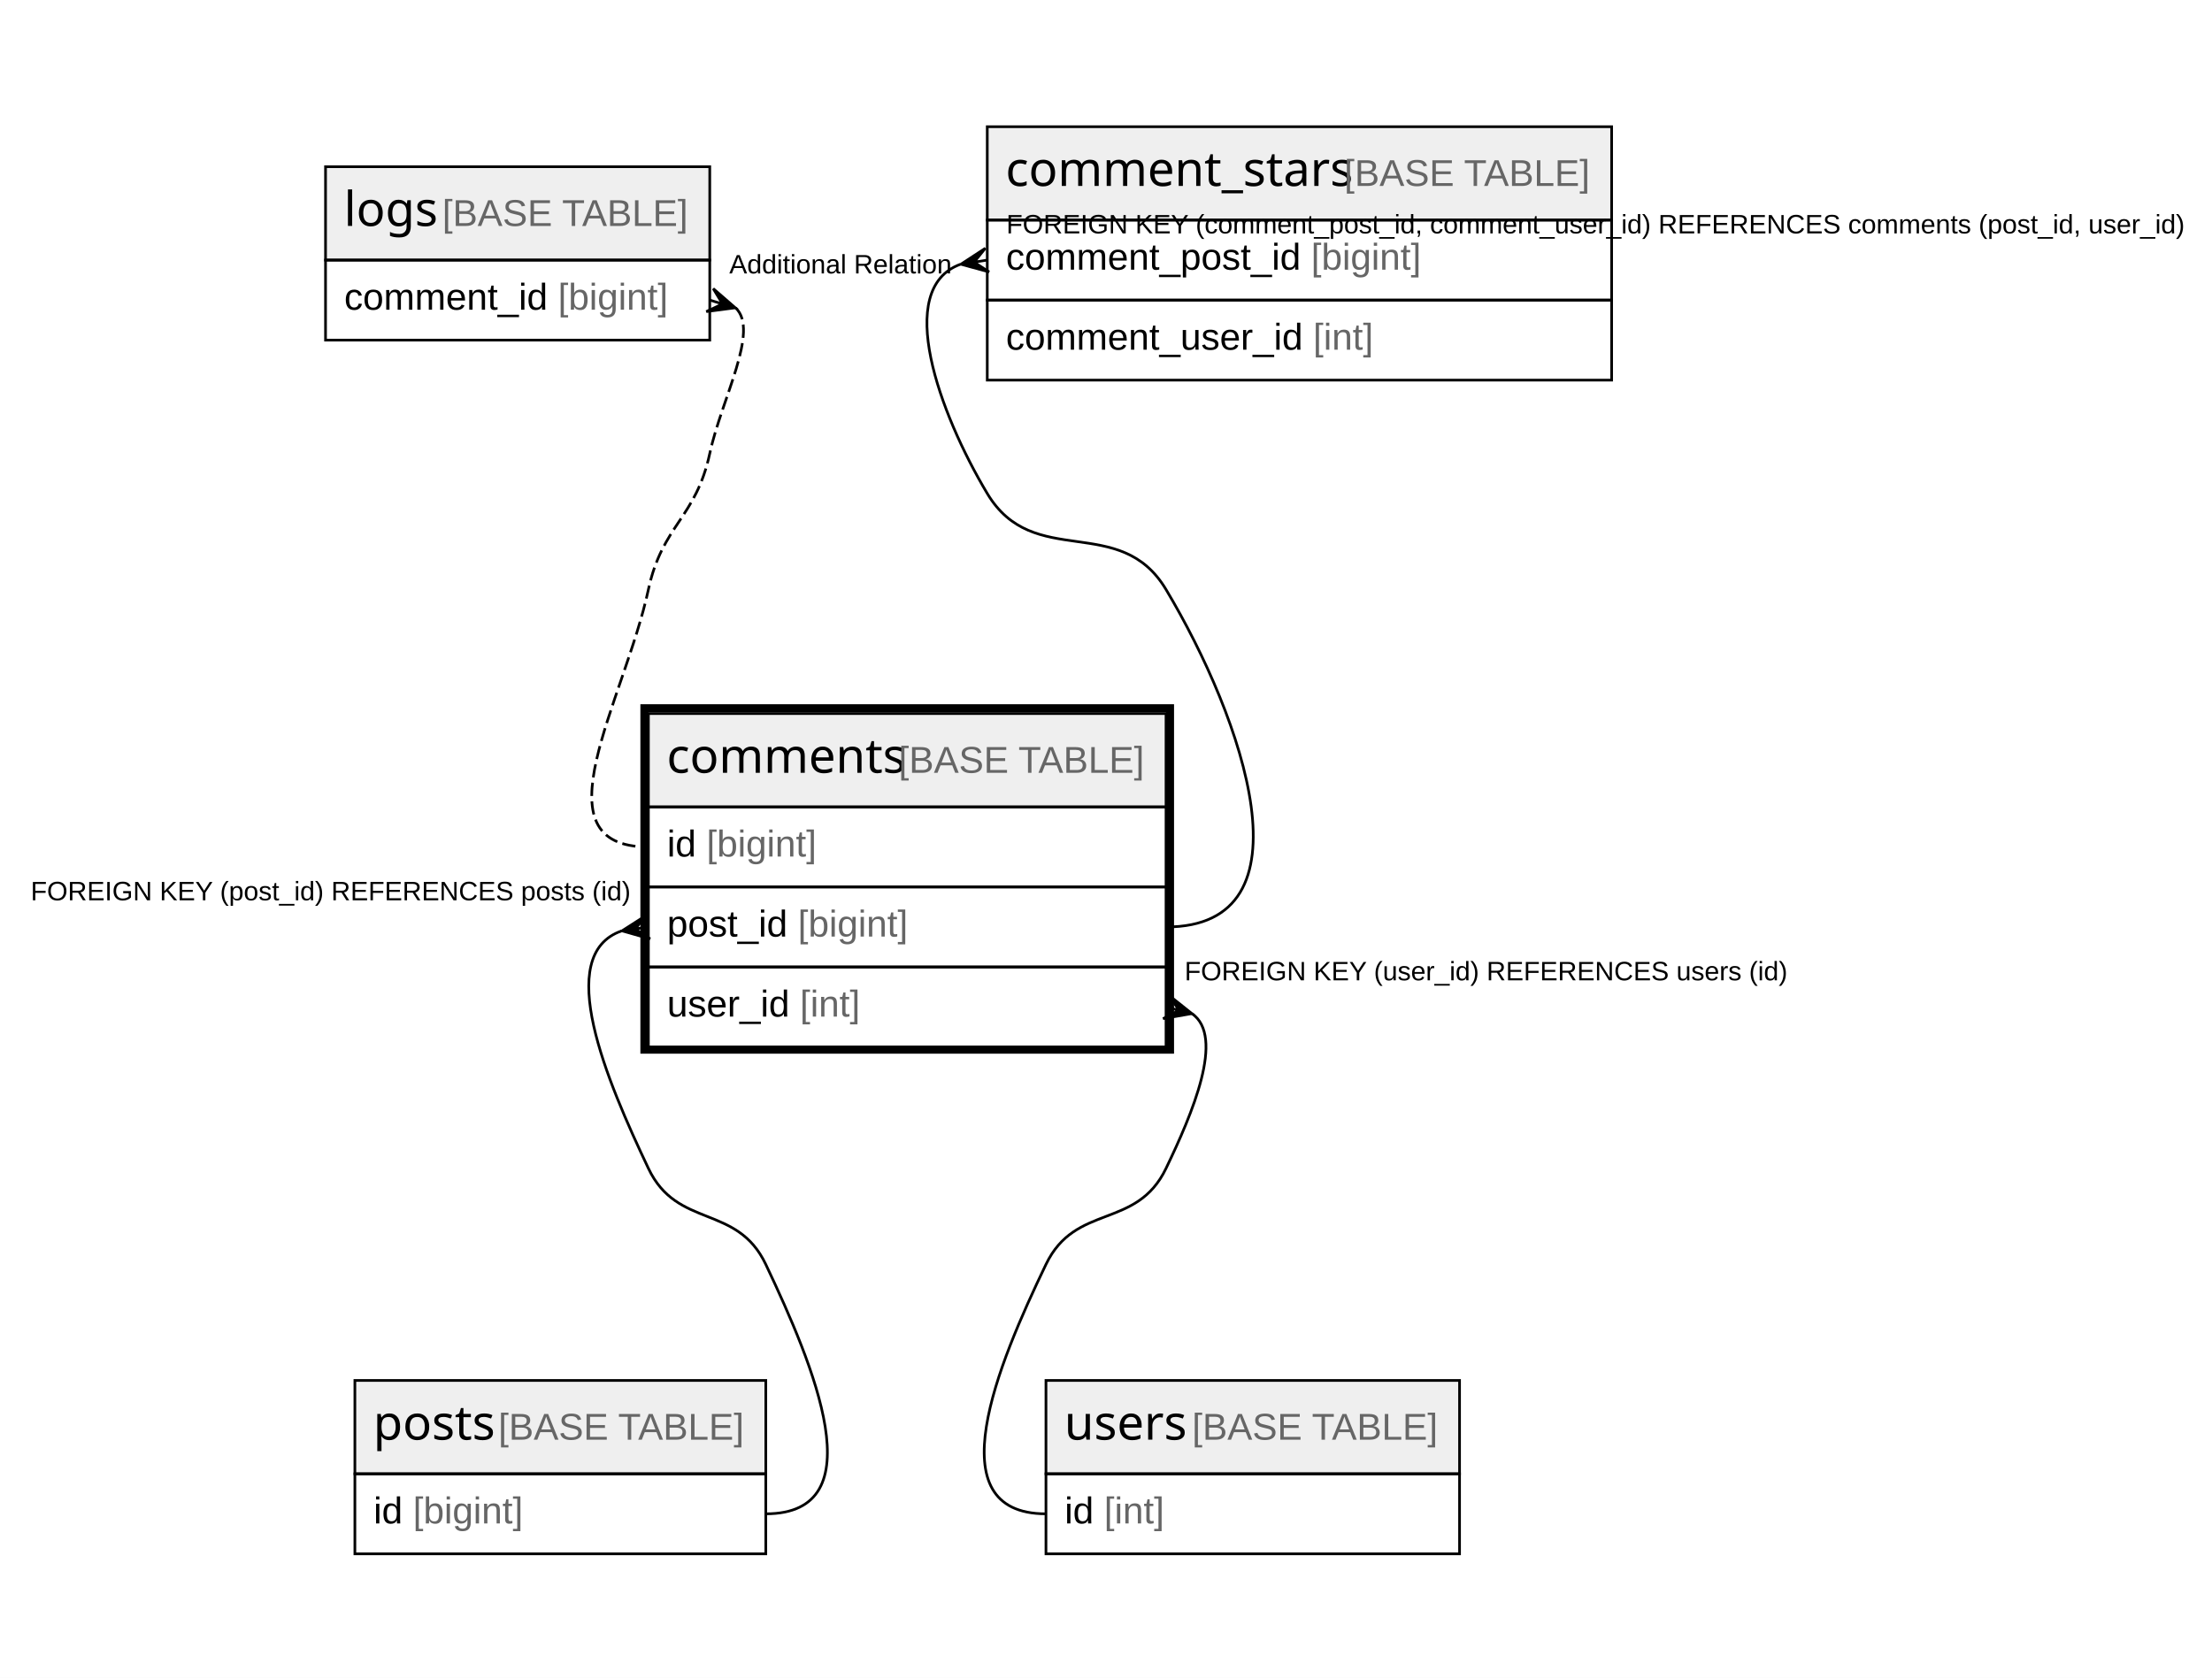
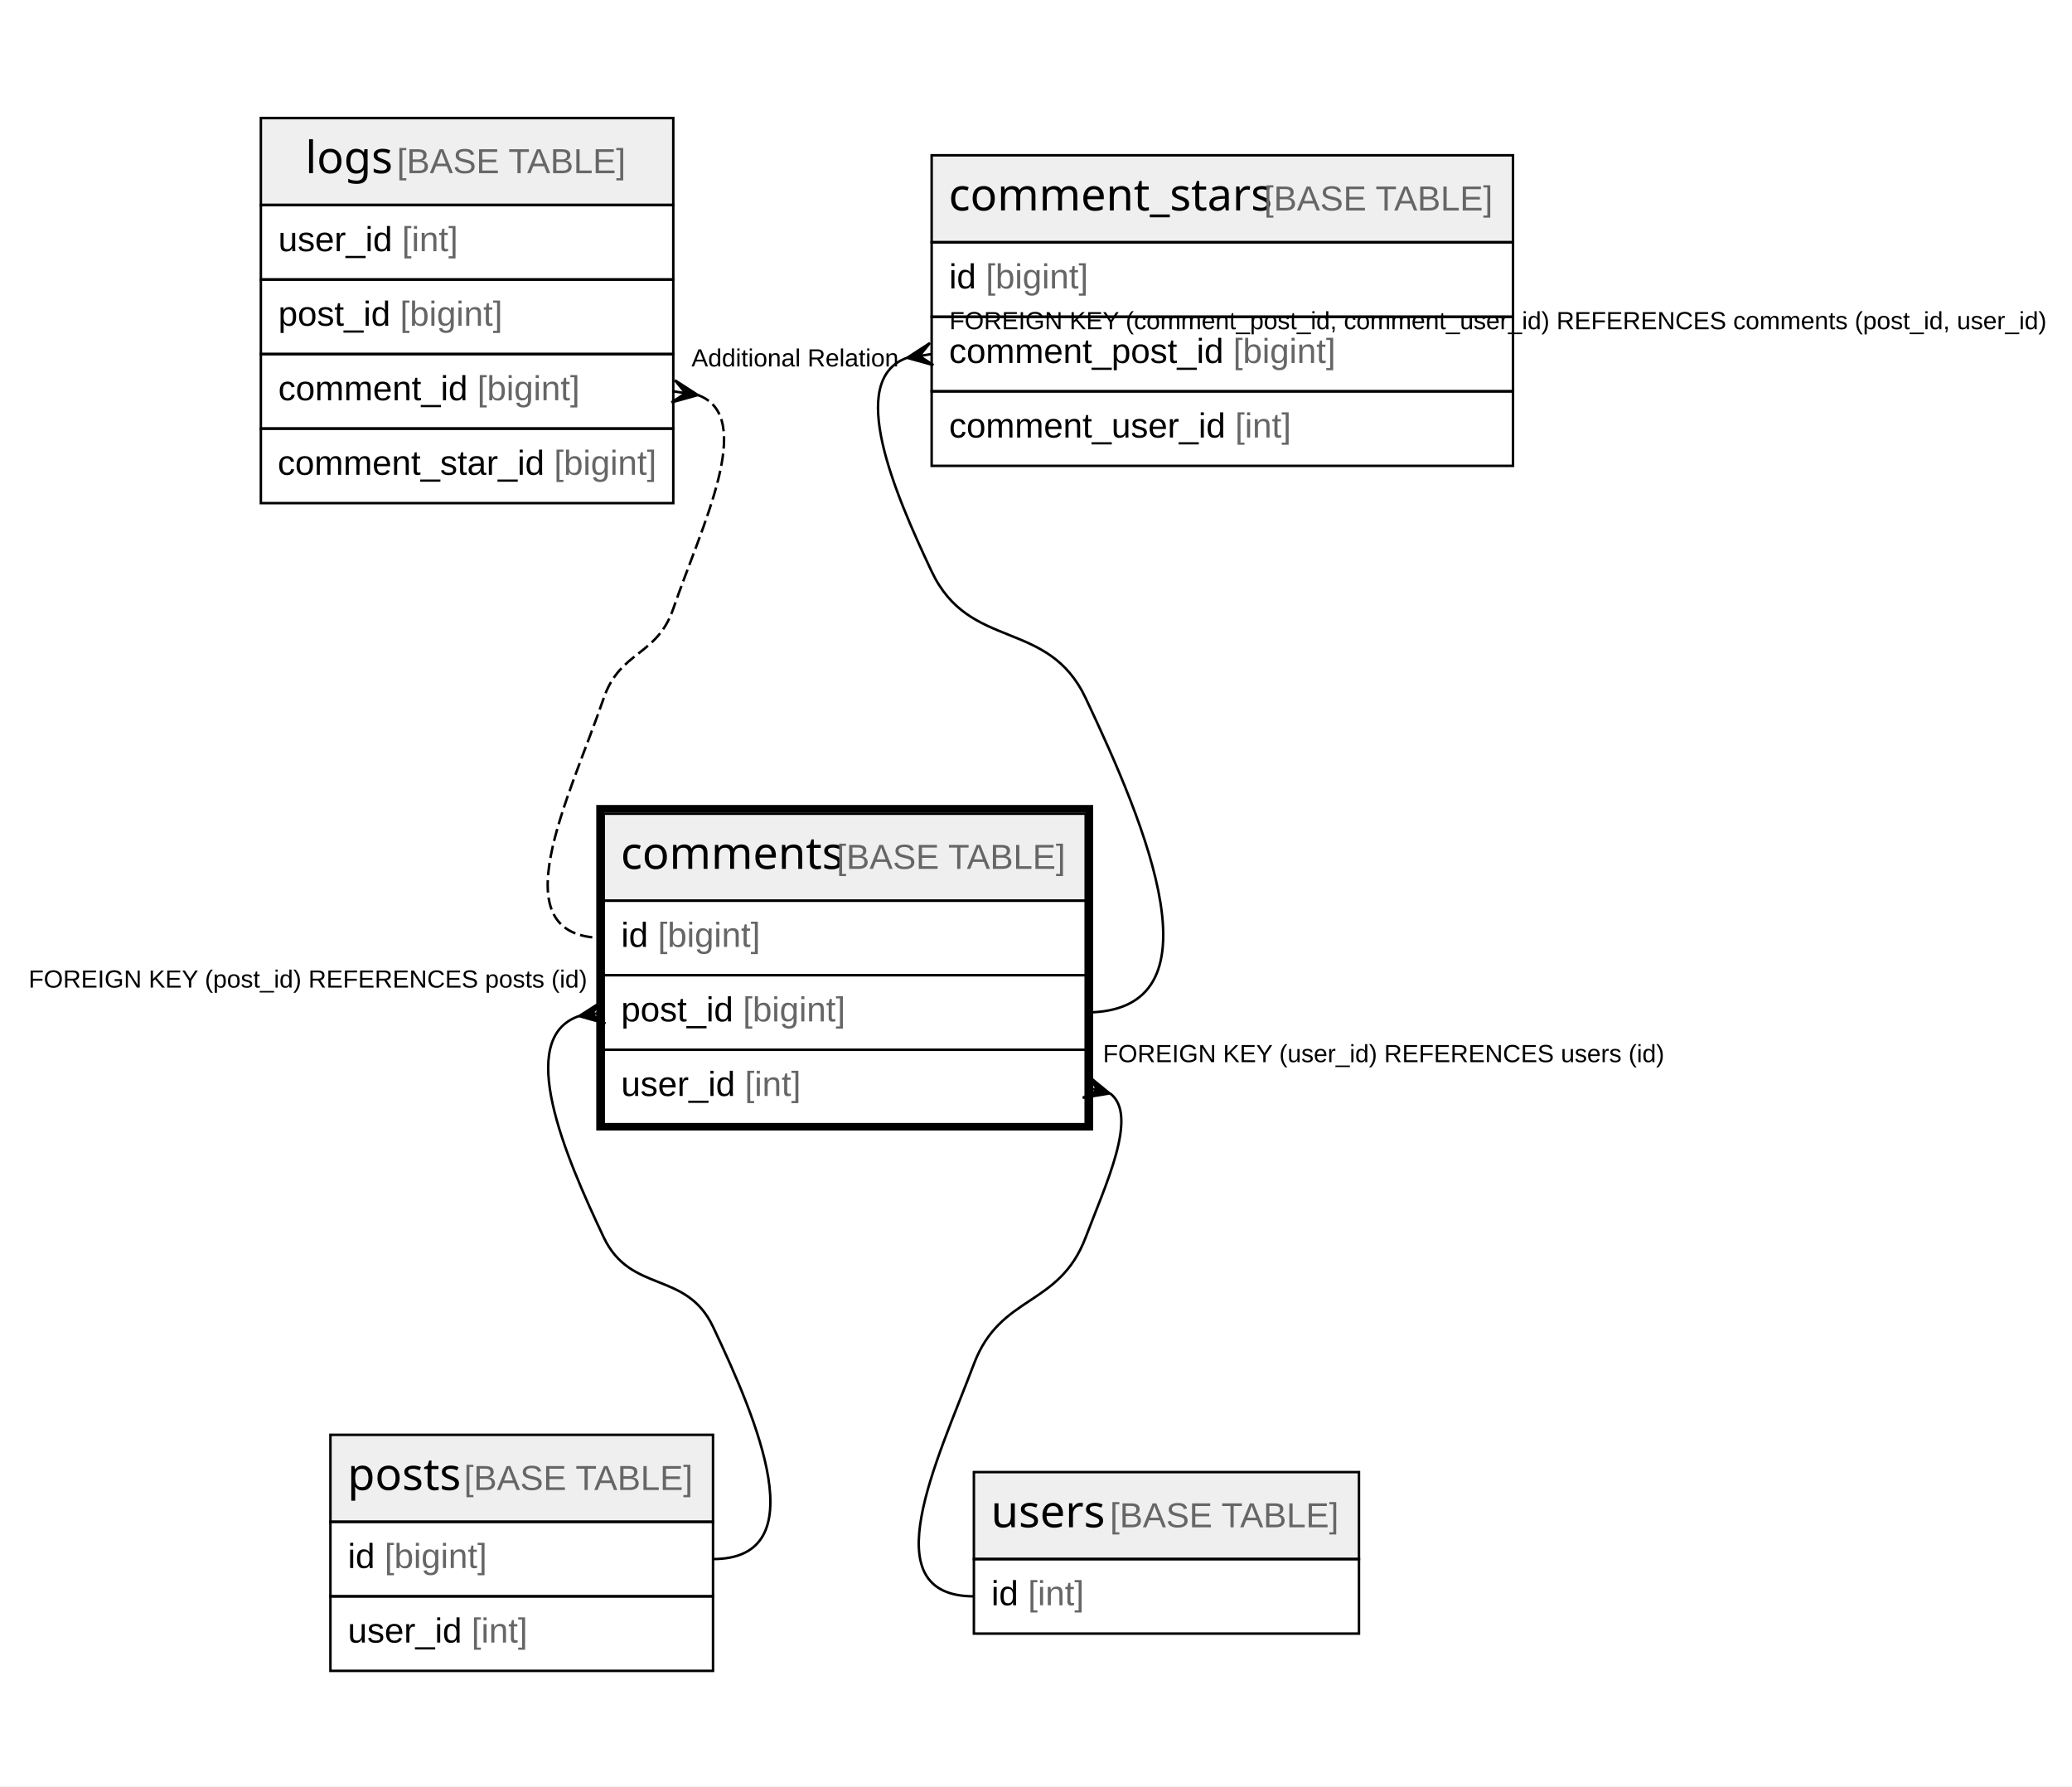
- <svg xmlns="http://www.w3.org/2000/svg" width="829pt" height="629pt" viewBox="0.00 0.00 829.00 629.00">
-   <g id="graph0" class="graph" transform="scale(1 1) rotate(0) translate(4 625)">
-     <polygon fill="#ffffff" stroke="transparent" points="-4,4 -4,-625 825,-625 825,4 -4,4" />
+ <svg xmlns="http://www.w3.org/2000/svg" width="834pt" height="719pt" viewBox="0.00 0.00 834.00 719.00">
+   <g id="graph0" class="graph" transform="scale(1 1) rotate(0) translate(4 715)">
+     <polygon fill="#ffffff" stroke="transparent" points="-4,4 -4,-715 830,-715 830,4 -4,4" />
    <g id="node1" class="node">
-       <polygon fill="#efefef" stroke="transparent" points="239,-322.5 239,-357.5 433,-357.5 433,-322.5 239,-322.5" />
-       <polygon fill="none" stroke="#000000" points="239,-322.5 239,-357.5 433,-357.5 433,-322.5 239,-322.5" />
-       <text text-anchor="start" x="245.87" y="-335.3" font-family="Arial Bold" font-size="18.00" fill="#000000">comments</text>
-       <text text-anchor="start" x="328.876" y="-335.3" font-family="Arial" font-size="14.00" fill="#000000"> </text>
-       <text text-anchor="start" x="332.766" y="-335.3" font-family="Arial" font-size="14.00" fill="#666666">[BASE TABLE]</text>
+       <polygon fill="#efefef" stroke="transparent" points="239,-352.5 239,-387.5 433,-387.5 433,-352.5 239,-352.5" />
+       <polygon fill="none" stroke="#000000" points="239,-352.5 239,-387.5 433,-387.5 433,-352.5 239,-352.5" />
+       <text text-anchor="start" x="245.87" y="-365.3" font-family="Arial Bold" font-size="18.00" fill="#000000">comments</text>
+       <text text-anchor="start" x="328.876" y="-365.3" font-family="Arial" font-size="14.00" fill="#000000"> </text>
+       <text text-anchor="start" x="332.766" y="-365.3" font-family="Arial" font-size="14.00" fill="#666666">[BASE TABLE]</text>
+       <polygon fill="none" stroke="#000000" points="239,-322.5 239,-352.5 433,-352.5 433,-322.5 239,-322.5" />
+       <text text-anchor="start" x="246" y="-333.9" font-family="Arial" font-size="14.00" fill="#000000">id </text>
+       <text text-anchor="start" x="260.78" y="-333.9" font-family="Arial" font-size="14.00" fill="#666666">[bigint]</text>
      <polygon fill="none" stroke="#000000" points="239,-292.5 239,-322.5 433,-322.5 433,-292.5 239,-292.5" />
-       <text text-anchor="start" x="246" y="-303.9" font-family="Arial" font-size="14.00" fill="#000000">id </text>
-       <text text-anchor="start" x="260.78" y="-303.9" font-family="Arial" font-size="14.00" fill="#666666">[bigint]</text>
+       <text text-anchor="start" x="246" y="-303.9" font-family="Arial" font-size="14.00" fill="#000000">post_id </text>
+       <text text-anchor="start" x="295.018" y="-303.9" font-family="Arial" font-size="14.00" fill="#666666">[bigint]</text>
      <polygon fill="none" stroke="#000000" points="239,-262.5 239,-292.5 433,-292.5 433,-262.5 239,-262.5" />
-       <text text-anchor="start" x="246" y="-273.9" font-family="Arial" font-size="14.00" fill="#000000">post_id </text>
-       <text text-anchor="start" x="295.018" y="-273.9" font-family="Arial" font-size="14.00" fill="#666666">[bigint]</text>
-       <polygon fill="none" stroke="#000000" points="239,-232.5 239,-262.5 433,-262.5 433,-232.5 239,-232.5" />
-       <text text-anchor="start" x="246" y="-243.9" font-family="Arial" font-size="14.00" fill="#000000">user_id </text>
-       <text text-anchor="start" x="295.788" y="-243.9" font-family="Arial" font-size="14.00" fill="#666666">[int]</text>
-       <polygon fill="none" stroke="#000000" stroke-width="3" points="237.5,-231.5 237.5,-359.5 434.5,-359.5 434.5,-231.5 237.5,-231.5" />
+       <text text-anchor="start" x="246" y="-273.9" font-family="Arial" font-size="14.00" fill="#000000">user_id </text>
+       <text text-anchor="start" x="295.788" y="-273.9" font-family="Arial" font-size="14.00" fill="#666666">[int]</text>
+       <polygon fill="none" stroke="#000000" stroke-width="3" points="237.5,-261.5 237.5,-389.5 434.5,-389.5 434.5,-261.5 237.5,-261.5" />
    </g>
    <g id="node3" class="node">
-       <polygon fill="#efefef" stroke="transparent" points="129,-72.5 129,-107.5 283,-107.5 283,-72.5 129,-72.5" />
-       <polygon fill="none" stroke="#000000" points="129,-72.5 129,-107.5 283,-107.5 283,-72.5 129,-72.5" />
-       <text text-anchor="start" x="135.866" y="-85.3" font-family="Arial Bold" font-size="18.00" fill="#000000">posts</text>
-       <text text-anchor="start" x="178.88" y="-85.3" font-family="Arial" font-size="14.00" fill="#000000"> </text>
-       <text text-anchor="start" x="182.771" y="-85.3" font-family="Arial" font-size="14.00" fill="#666666">[BASE TABLE]</text>
+       <polygon fill="#efefef" stroke="transparent" points="129,-102.5 129,-137.5 283,-137.5 283,-102.5 129,-102.5" />
+       <polygon fill="none" stroke="#000000" points="129,-102.5 129,-137.5 283,-137.5 283,-102.5 129,-102.5" />
+       <text text-anchor="start" x="135.866" y="-115.3" font-family="Arial Bold" font-size="18.00" fill="#000000">posts</text>
+       <text text-anchor="start" x="178.88" y="-115.3" font-family="Arial" font-size="14.00" fill="#000000"> </text>
+       <text text-anchor="start" x="182.771" y="-115.3" font-family="Arial" font-size="14.00" fill="#666666">[BASE TABLE]</text>
+       <polygon fill="none" stroke="#000000" points="129,-72.5 129,-102.5 283,-102.5 283,-72.5 129,-72.5" />
+       <text text-anchor="start" x="136" y="-83.9" font-family="Arial" font-size="14.00" fill="#000000">id </text>
+       <text text-anchor="start" x="150.78" y="-83.9" font-family="Arial" font-size="14.00" fill="#666666">[bigint]</text>
      <polygon fill="none" stroke="#000000" points="129,-42.5 129,-72.5 283,-72.5 283,-42.5 129,-42.5" />
-       <text text-anchor="start" x="136" y="-53.9" font-family="Arial" font-size="14.00" fill="#000000">id </text>
-       <text text-anchor="start" x="150.78" y="-53.9" font-family="Arial" font-size="14.00" fill="#666666">[bigint]</text>
+       <text text-anchor="start" x="136" y="-53.9" font-family="Arial" font-size="14.00" fill="#000000">user_id </text>
+       <text text-anchor="start" x="185.788" y="-53.9" font-family="Arial" font-size="14.00" fill="#666666">[int]</text>
    </g>
    <g id="edge2" class="edge">
-       <path fill="none" stroke="#000000" d="M228.961,-276.018C203.214,-267.093 223.458,-219.798 239,-187 249.82,-164.167 272.18,-173.833 283,-151 300.795,-113.448 324.556,-57.5 283,-57.5" />
-       <polygon fill="#000000" stroke="#000000" points="229.107,-276.039 238.343,-281.952 234.054,-276.77 239,-277.5 239,-277.5 239,-277.5 234.054,-276.77 239.657,-273.048 229.107,-276.039 229.107,-276.039" />
-       <text text-anchor="start" x="7.495" y="-287.5" font-family="Arial" font-size="10.00" fill="#000000">FOREIGN KEY (post_id) REFERENCES posts (id)</text>
+       <path fill="none" stroke="#000000" d="M228.961,-306.018C203.214,-297.093 223.458,-249.798 239,-217 249.82,-194.167 272.18,-203.833 283,-181 300.795,-143.447 324.556,-87.5 283,-87.5" />
+       <polygon fill="#000000" stroke="#000000" points="229.107,-306.039 238.343,-311.952 234.054,-306.77 239,-307.5 239,-307.5 239,-307.5 234.054,-306.77 239.657,-303.048 229.107,-306.039 229.107,-306.039" />
+       <text text-anchor="start" x="7.495" y="-317.5" font-family="Arial" font-size="10.00" fill="#000000">FOREIGN KEY (post_id) REFERENCES posts (id)</text>
    </g>
    <g id="node5" class="node">
-       <polygon fill="#efefef" stroke="transparent" points="388,-72.5 388,-107.5 543,-107.5 543,-72.5 388,-72.5" />
-       <polygon fill="none" stroke="#000000" points="388,-72.5 388,-107.5 543,-107.5 543,-72.5 388,-72.5" />
-       <text text-anchor="start" x="394.871" y="-85.3" font-family="Arial Bold" font-size="18.00" fill="#000000">users</text>
-       <text text-anchor="start" x="438.875" y="-85.3" font-family="Arial" font-size="14.00" fill="#000000"> </text>
-       <text text-anchor="start" x="442.766" y="-85.3" font-family="Arial" font-size="14.00" fill="#666666">[BASE TABLE]</text>
-       <polygon fill="none" stroke="#000000" points="388,-42.5 388,-72.5 543,-72.5 543,-42.5 388,-42.5" />
-       <text text-anchor="start" x="395" y="-53.9" font-family="Arial" font-size="14.00" fill="#000000">id </text>
-       <text text-anchor="start" x="409.78" y="-53.9" font-family="Arial" font-size="14.00" fill="#666666">[int]</text>
+       <polygon fill="#efefef" stroke="transparent" points="388,-87.5 388,-122.5 543,-122.5 543,-87.5 388,-87.5" />
+       <polygon fill="none" stroke="#000000" points="388,-87.5 388,-122.5 543,-122.5 543,-87.5 388,-87.5" />
+       <text text-anchor="start" x="394.871" y="-100.3" font-family="Arial Bold" font-size="18.00" fill="#000000">users</text>
+       <text text-anchor="start" x="438.875" y="-100.3" font-family="Arial" font-size="14.00" fill="#000000"> </text>
+       <text text-anchor="start" x="442.766" y="-100.3" font-family="Arial" font-size="14.00" fill="#666666">[BASE TABLE]</text>
+       <polygon fill="none" stroke="#000000" points="388,-57.5 388,-87.5 543,-87.5 543,-57.5 388,-57.5" />
+       <text text-anchor="start" x="395" y="-68.9" font-family="Arial" font-size="14.00" fill="#000000">id </text>
+       <text text-anchor="start" x="409.78" y="-68.9" font-family="Arial" font-size="14.00" fill="#666666">[int]</text>
    </g>
    <g id="edge4" class="edge">
-       <path fill="none" stroke="#000000" d="M442.693,-245.028C455.214,-236.461 442.828,-207.448 433,-187 421.905,-163.915 399.095,-174.085 388,-151 369.999,-113.546 346.444,-57.5 388,-57.5" />
-       <polygon fill="#000000" stroke="#000000" points="442.69,-245.029 431.888,-243.14 437.845,-246.264 433,-247.5 433,-247.5 433,-247.5 437.845,-246.264 434.112,-251.86 442.69,-245.029 442.69,-245.029" />
-       <text text-anchor="start" x="439.945" y="-257.5" font-family="Arial" font-size="10.00" fill="#000000">FOREIGN KEY (user_id) REFERENCES users (id)</text>
+       <path fill="none" stroke="#000000" d="M442.89,-274.847C454.398,-266.176 440.95,-238.025 433,-217 422.309,-188.725 398.691,-194.275 388,-166 373.303,-127.13 346.444,-72.5 388,-72.5" />
+       <polygon fill="#000000" stroke="#000000" points="442.659,-274.909 431.834,-273.154 437.829,-276.204 433,-277.5 433,-277.5 433,-277.5 437.829,-276.204 434.166,-281.846 442.659,-274.909 442.659,-274.909" />
+       <text text-anchor="start" x="439.945" y="-287.5" font-family="Arial" font-size="10.00" fill="#000000">FOREIGN KEY (user_id) REFERENCES users (id)</text>
    </g>
    <g id="node2" class="node">
-       <polygon fill="#efefef" stroke="transparent" points="118,-527.5 118,-562.5 262,-562.5 262,-527.5 118,-527.5" />
-       <polygon fill="none" stroke="#000000" points="118,-527.5 118,-562.5 262,-562.5 262,-527.5 118,-527.5" />
-       <text text-anchor="start" x="124.87" y="-540.3" font-family="Arial Bold" font-size="18.00" fill="#000000">logs</text>
-       <text text-anchor="start" x="157.876" y="-540.3" font-family="Arial" font-size="14.00" fill="#000000"> </text>
-       <text text-anchor="start" x="161.767" y="-540.3" font-family="Arial" font-size="14.00" fill="#666666">[BASE TABLE]</text>
-       <polygon fill="none" stroke="#000000" points="118,-497.5 118,-527.5 262,-527.5 262,-497.5 118,-497.5" />
-       <text text-anchor="start" x="125" y="-508.9" font-family="Arial" font-size="14.00" fill="#000000">comment_id </text>
-       <text text-anchor="start" x="205.122" y="-508.9" font-family="Arial" font-size="14.00" fill="#666666">[bigint]</text>
+       <polygon fill="#efefef" stroke="transparent" points="101,-632.5 101,-667.5 267,-667.5 267,-632.5 101,-632.5" />
+       <polygon fill="none" stroke="#000000" points="101,-632.5 101,-667.5 267,-667.5 267,-632.5 101,-632.5" />
+       <text text-anchor="start" x="118.87" y="-645.3" font-family="Arial Bold" font-size="18.00" fill="#000000">logs</text>
+       <text text-anchor="start" x="151.876" y="-645.3" font-family="Arial" font-size="14.00" fill="#000000"> </text>
+       <text text-anchor="start" x="155.767" y="-645.3" font-family="Arial" font-size="14.00" fill="#666666">[BASE TABLE]</text>
+       <polygon fill="none" stroke="#000000" points="101,-602.5 101,-632.5 267,-632.5 267,-602.5 101,-602.5" />
+       <text text-anchor="start" x="108" y="-613.9" font-family="Arial" font-size="14.00" fill="#000000">user_id </text>
+       <text text-anchor="start" x="157.788" y="-613.9" font-family="Arial" font-size="14.00" fill="#666666">[int]</text>
+       <polygon fill="none" stroke="#000000" points="101,-572.5 101,-602.5 267,-602.5 267,-572.5 101,-572.5" />
+       <text text-anchor="start" x="108" y="-583.9" font-family="Arial" font-size="14.00" fill="#000000">post_id </text>
+       <text text-anchor="start" x="157.018" y="-583.9" font-family="Arial" font-size="14.00" fill="#666666">[bigint]</text>
+       <polygon fill="none" stroke="#000000" points="101,-542.5 101,-572.5 267,-572.5 267,-542.5 101,-542.5" />
+       <text text-anchor="start" x="108" y="-553.9" font-family="Arial" font-size="14.00" fill="#000000">comment_id </text>
+       <text text-anchor="start" x="188.122" y="-553.9" font-family="Arial" font-size="14.00" fill="#666666">[bigint]</text>
+       <polygon fill="none" stroke="#000000" points="101,-512.5 101,-542.5 267,-542.5 267,-512.5 101,-512.5" />
+       <text text-anchor="start" x="107.764" y="-523.9" font-family="Arial" font-size="14.00" fill="#000000">comment_star_id </text>
+       <text text-anchor="start" x="219.003" y="-523.9" font-family="Arial" font-size="14.00" fill="#666666">[bigint]</text>
    </g>
    <g id="edge1" class="edge">
-       <path fill="none" stroke="#000000" stroke-dasharray="5,2" d="M271.697,-509.583C280.781,-501.058 266.408,-475.495 262,-455 256.772,-430.691 244.228,-428.309 239,-404 229.982,-362.07 196.111,-307.5 239,-307.5" />
-       <polygon fill="#000000" stroke="#000000" points="271.576,-509.619 260.704,-508.191 266.788,-511.06 262,-512.5 262,-512.5 262,-512.5 266.788,-511.06 263.296,-516.809 271.576,-509.619 271.576,-509.619" />
-       <text text-anchor="start" x="269.325" y="-522.5" font-family="Arial" font-size="10.00" fill="#000000">Additional Relation</text>
+       <path fill="none" stroke="#000000" stroke-dasharray="5,2" d="M276.915,-555.998C300.694,-547.342 278.339,-503.048 267,-470 260.422,-450.827 245.578,-453.173 239,-434 225.081,-393.433 196.111,-337.5 239,-337.5" />
+       <polygon fill="#000000" stroke="#000000" points="276.887,-556.003 266.326,-553.051 271.944,-556.751 267,-557.5 267,-557.5 267,-557.5 271.944,-556.751 267.674,-561.949 276.887,-556.003 276.887,-556.003" />
+       <text text-anchor="start" x="274.325" y="-567.5" font-family="Arial" font-size="10.00" fill="#000000">Additional Relation</text>
    </g>
    <g id="node4" class="node">
-       <polygon fill="#efefef" stroke="transparent" points="366,-542.5 366,-577.5 600,-577.5 600,-542.5 366,-542.5" />
-       <polygon fill="none" stroke="#000000" points="366,-542.5 366,-577.5 600,-577.5 600,-542.5 366,-542.5" />
-       <text text-anchor="start" x="372.867" y="-555.3" font-family="Arial Bold" font-size="18.00" fill="#000000">comment_stars</text>
-       <text text-anchor="start" x="495.879" y="-555.3" font-family="Arial" font-size="14.00" fill="#000000"> </text>
-       <text text-anchor="start" x="499.77" y="-555.3" font-family="Arial" font-size="14.00" fill="#666666">[BASE TABLE]</text>
-       <polygon fill="none" stroke="#000000" points="366,-512.5 366,-542.5 600,-542.5 600,-512.5 366,-512.5" />
-       <text text-anchor="start" x="373" y="-523.9" font-family="Arial" font-size="14.00" fill="#000000">comment_post_id </text>
-       <text text-anchor="start" x="487.36" y="-523.9" font-family="Arial" font-size="14.00" fill="#666666">[bigint]</text>
-       <polygon fill="none" stroke="#000000" points="366,-482.5 366,-512.5 600,-512.5 600,-482.5 366,-482.5" />
-       <text text-anchor="start" x="373" y="-493.9" font-family="Arial" font-size="14.00" fill="#000000">comment_user_id </text>
-       <text text-anchor="start" x="488.13" y="-493.9" font-family="Arial" font-size="14.00" fill="#666666">[int]</text>
+       <polygon fill="#efefef" stroke="transparent" points="371,-617.5 371,-652.5 605,-652.5 605,-617.5 371,-617.5" />
+       <polygon fill="none" stroke="#000000" points="371,-617.5 371,-652.5 605,-652.5 605,-617.5 371,-617.5" />
+       <text text-anchor="start" x="377.867" y="-630.3" font-family="Arial Bold" font-size="18.00" fill="#000000">comment_stars</text>
+       <text text-anchor="start" x="500.879" y="-630.3" font-family="Arial" font-size="14.00" fill="#000000"> </text>
+       <text text-anchor="start" x="504.77" y="-630.3" font-family="Arial" font-size="14.00" fill="#666666">[BASE TABLE]</text>
+       <polygon fill="none" stroke="#000000" points="371,-587.5 371,-617.5 605,-617.5 605,-587.5 371,-587.5" />
+       <text text-anchor="start" x="378" y="-598.9" font-family="Arial" font-size="14.00" fill="#000000">id </text>
+       <text text-anchor="start" x="392.78" y="-598.9" font-family="Arial" font-size="14.00" fill="#666666">[bigint]</text>
+       <polygon fill="none" stroke="#000000" points="371,-557.5 371,-587.5 605,-587.5 605,-557.5 371,-557.5" />
+       <text text-anchor="start" x="378" y="-568.9" font-family="Arial" font-size="14.00" fill="#000000">comment_post_id </text>
+       <text text-anchor="start" x="492.36" y="-568.9" font-family="Arial" font-size="14.00" fill="#666666">[bigint]</text>
+       <polygon fill="none" stroke="#000000" points="371,-527.5 371,-557.5 605,-557.5 605,-527.5 371,-527.5" />
+       <text text-anchor="start" x="378" y="-538.9" font-family="Arial" font-size="14.00" fill="#000000">comment_user_id </text>
+       <text text-anchor="start" x="493.13" y="-538.9" font-family="Arial" font-size="14.00" fill="#666666">[int]</text>
    </g>
    <g id="edge3" class="edge">
-       <path fill="none" stroke="#000000" d="M355.881,-525.904C330.967,-516.72 348.07,-469.988 366,-440 383.347,-410.986 415.653,-433.014 433,-404 461.851,-355.745 489.222,-277.5 433,-277.5" />
-       <polygon fill="#000000" stroke="#000000" points="356.122,-525.942 365.299,-531.945 361.061,-526.721 366,-527.5 366,-527.5 366,-527.5 361.061,-526.721 366.701,-523.055 356.122,-525.942 356.122,-525.942" />
-       <text text-anchor="start" x="373.144" y="-537.5" font-family="Arial" font-size="10.00" fill="#000000">FOREIGN KEY (comment_post_id, comment_user_id) REFERENCES comments (post_id, user_id)</text>
+       <path fill="none" stroke="#000000" d="M360.974,-570.953C336.579,-562.047 356.079,-516.593 371,-485 386.237,-452.737 417.763,-466.263 433,-434 457.009,-383.162 489.222,-307.5 433,-307.5" />
+       <polygon fill="#000000" stroke="#000000" points="361.117,-570.975 370.314,-576.947 366.058,-571.738 371,-572.5 371,-572.5 371,-572.5 366.058,-571.738 371.686,-568.053 361.117,-570.975 361.117,-570.975" />
+       <text text-anchor="start" x="378.144" y="-582.5" font-family="Arial" font-size="10.00" fill="#000000">FOREIGN KEY (comment_post_id, comment_user_id) REFERENCES comments (post_id, user_id)</text>
    </g>
  </g>
</svg>
